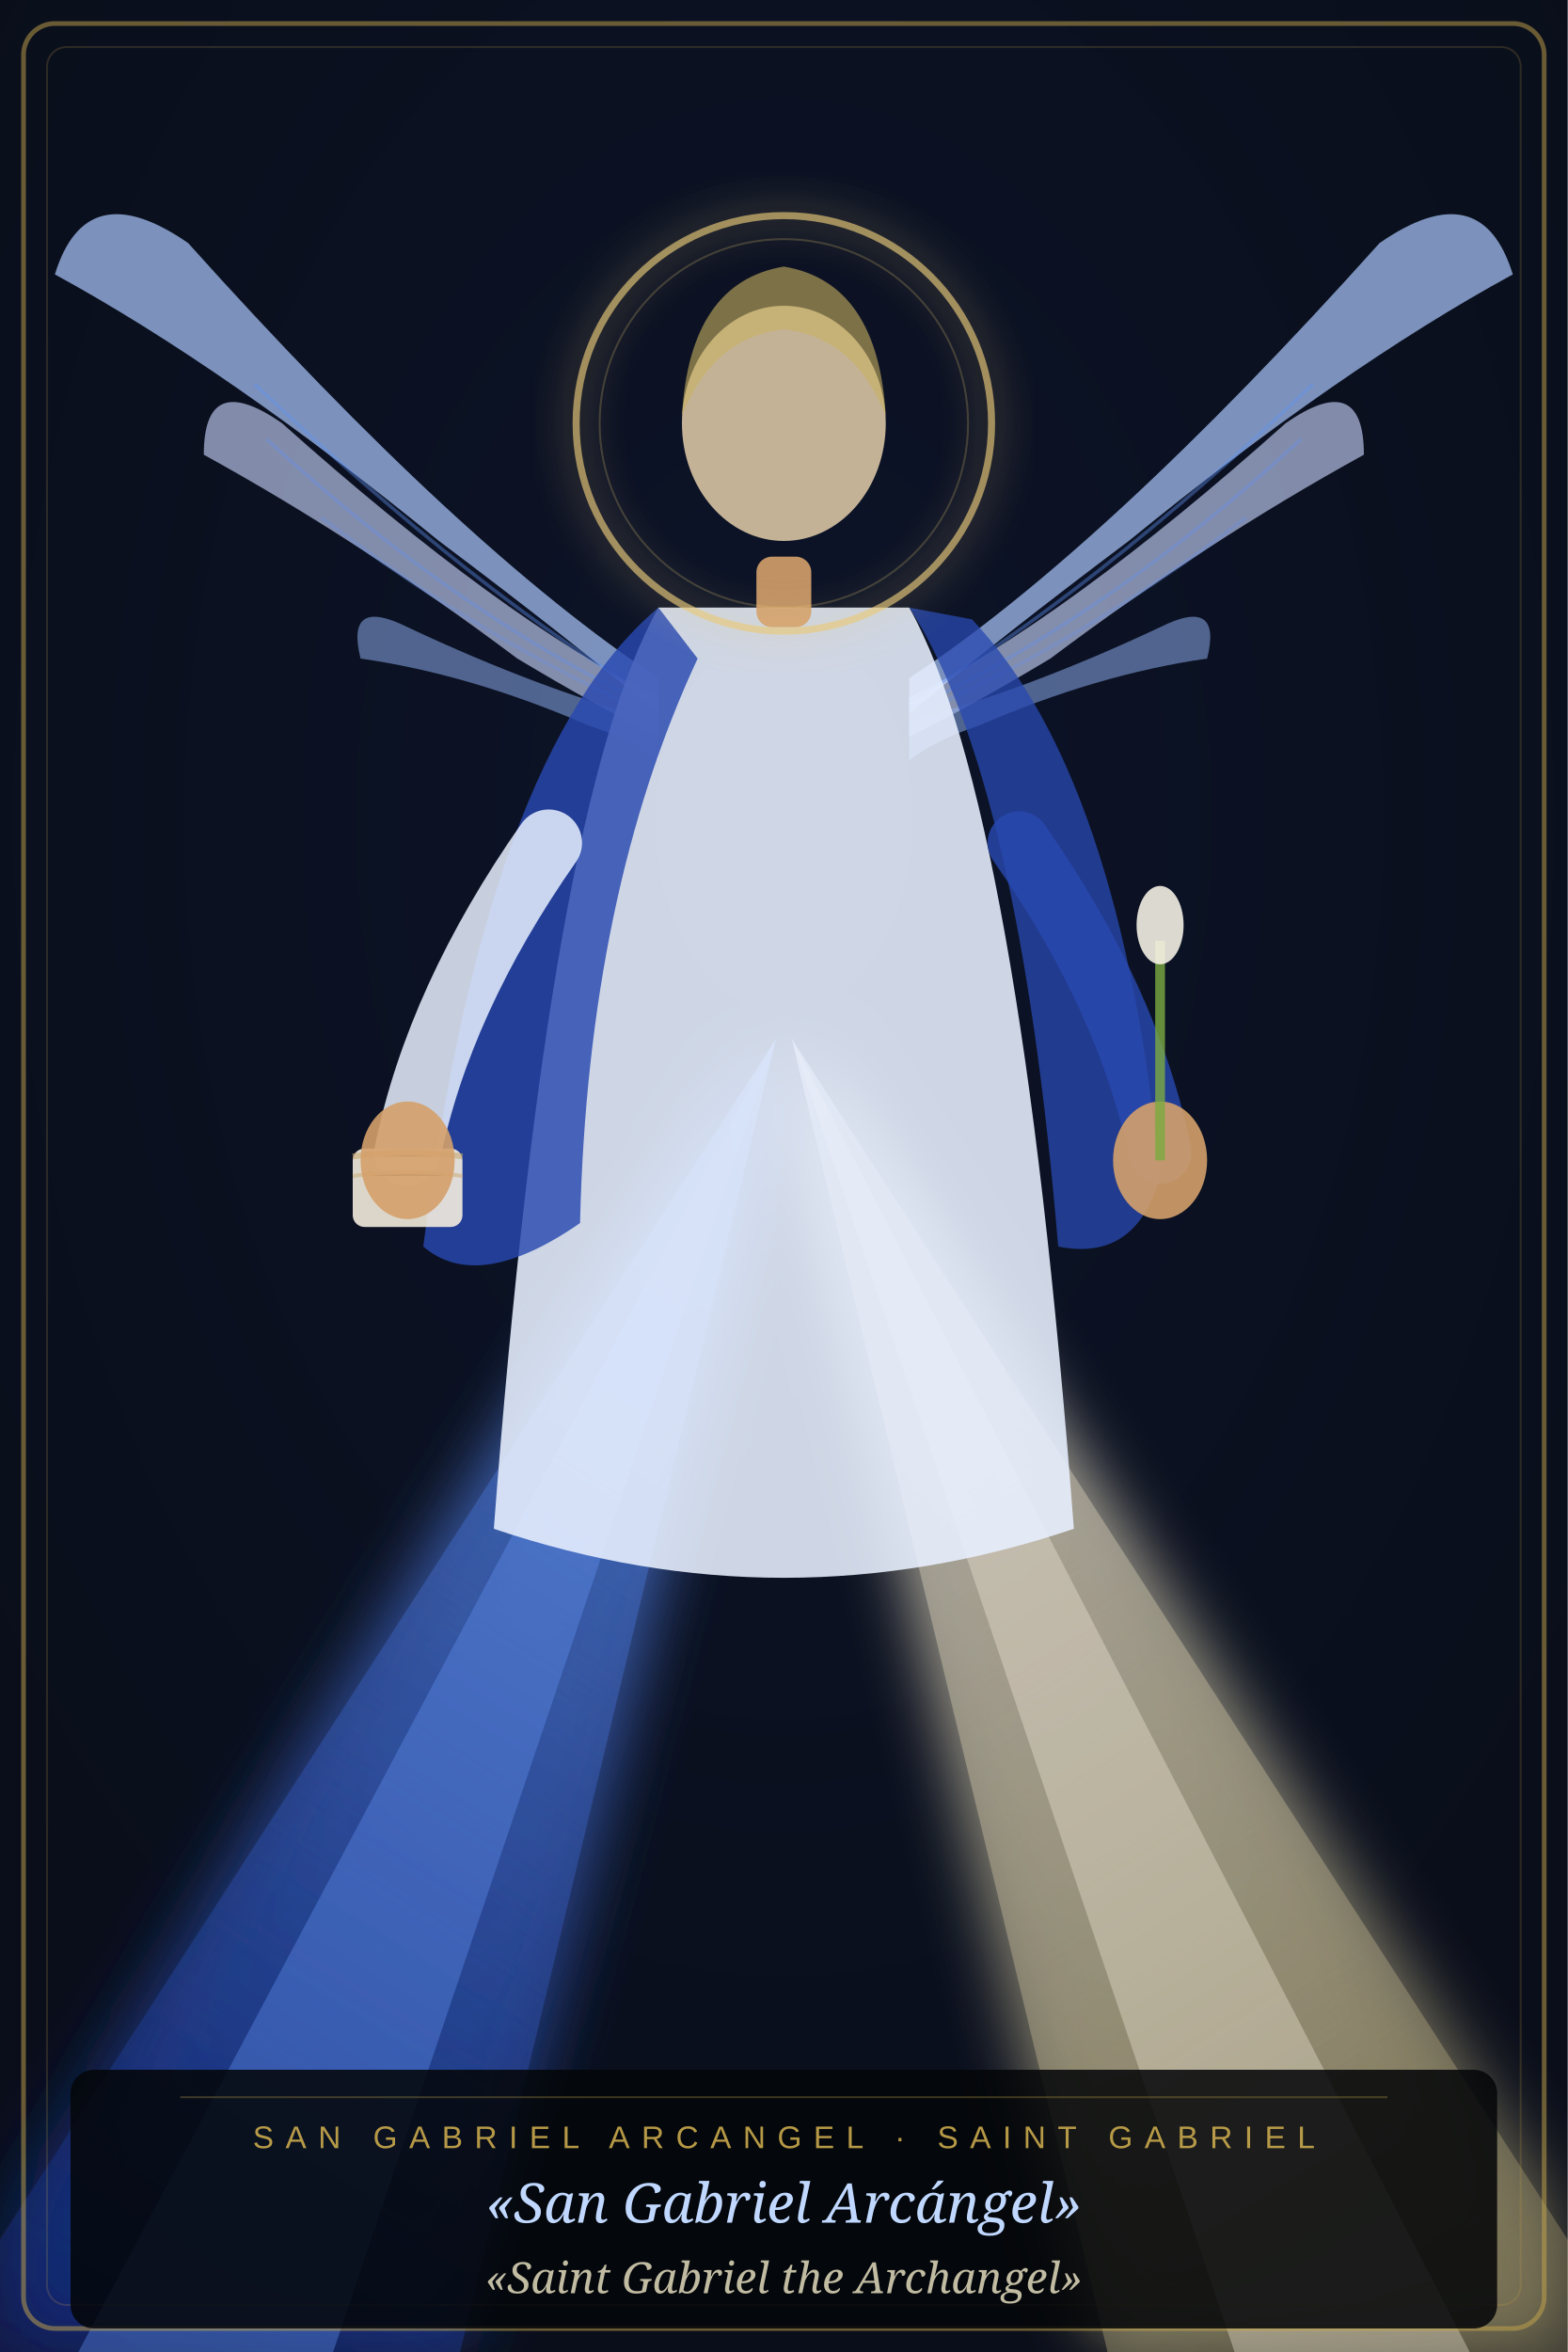
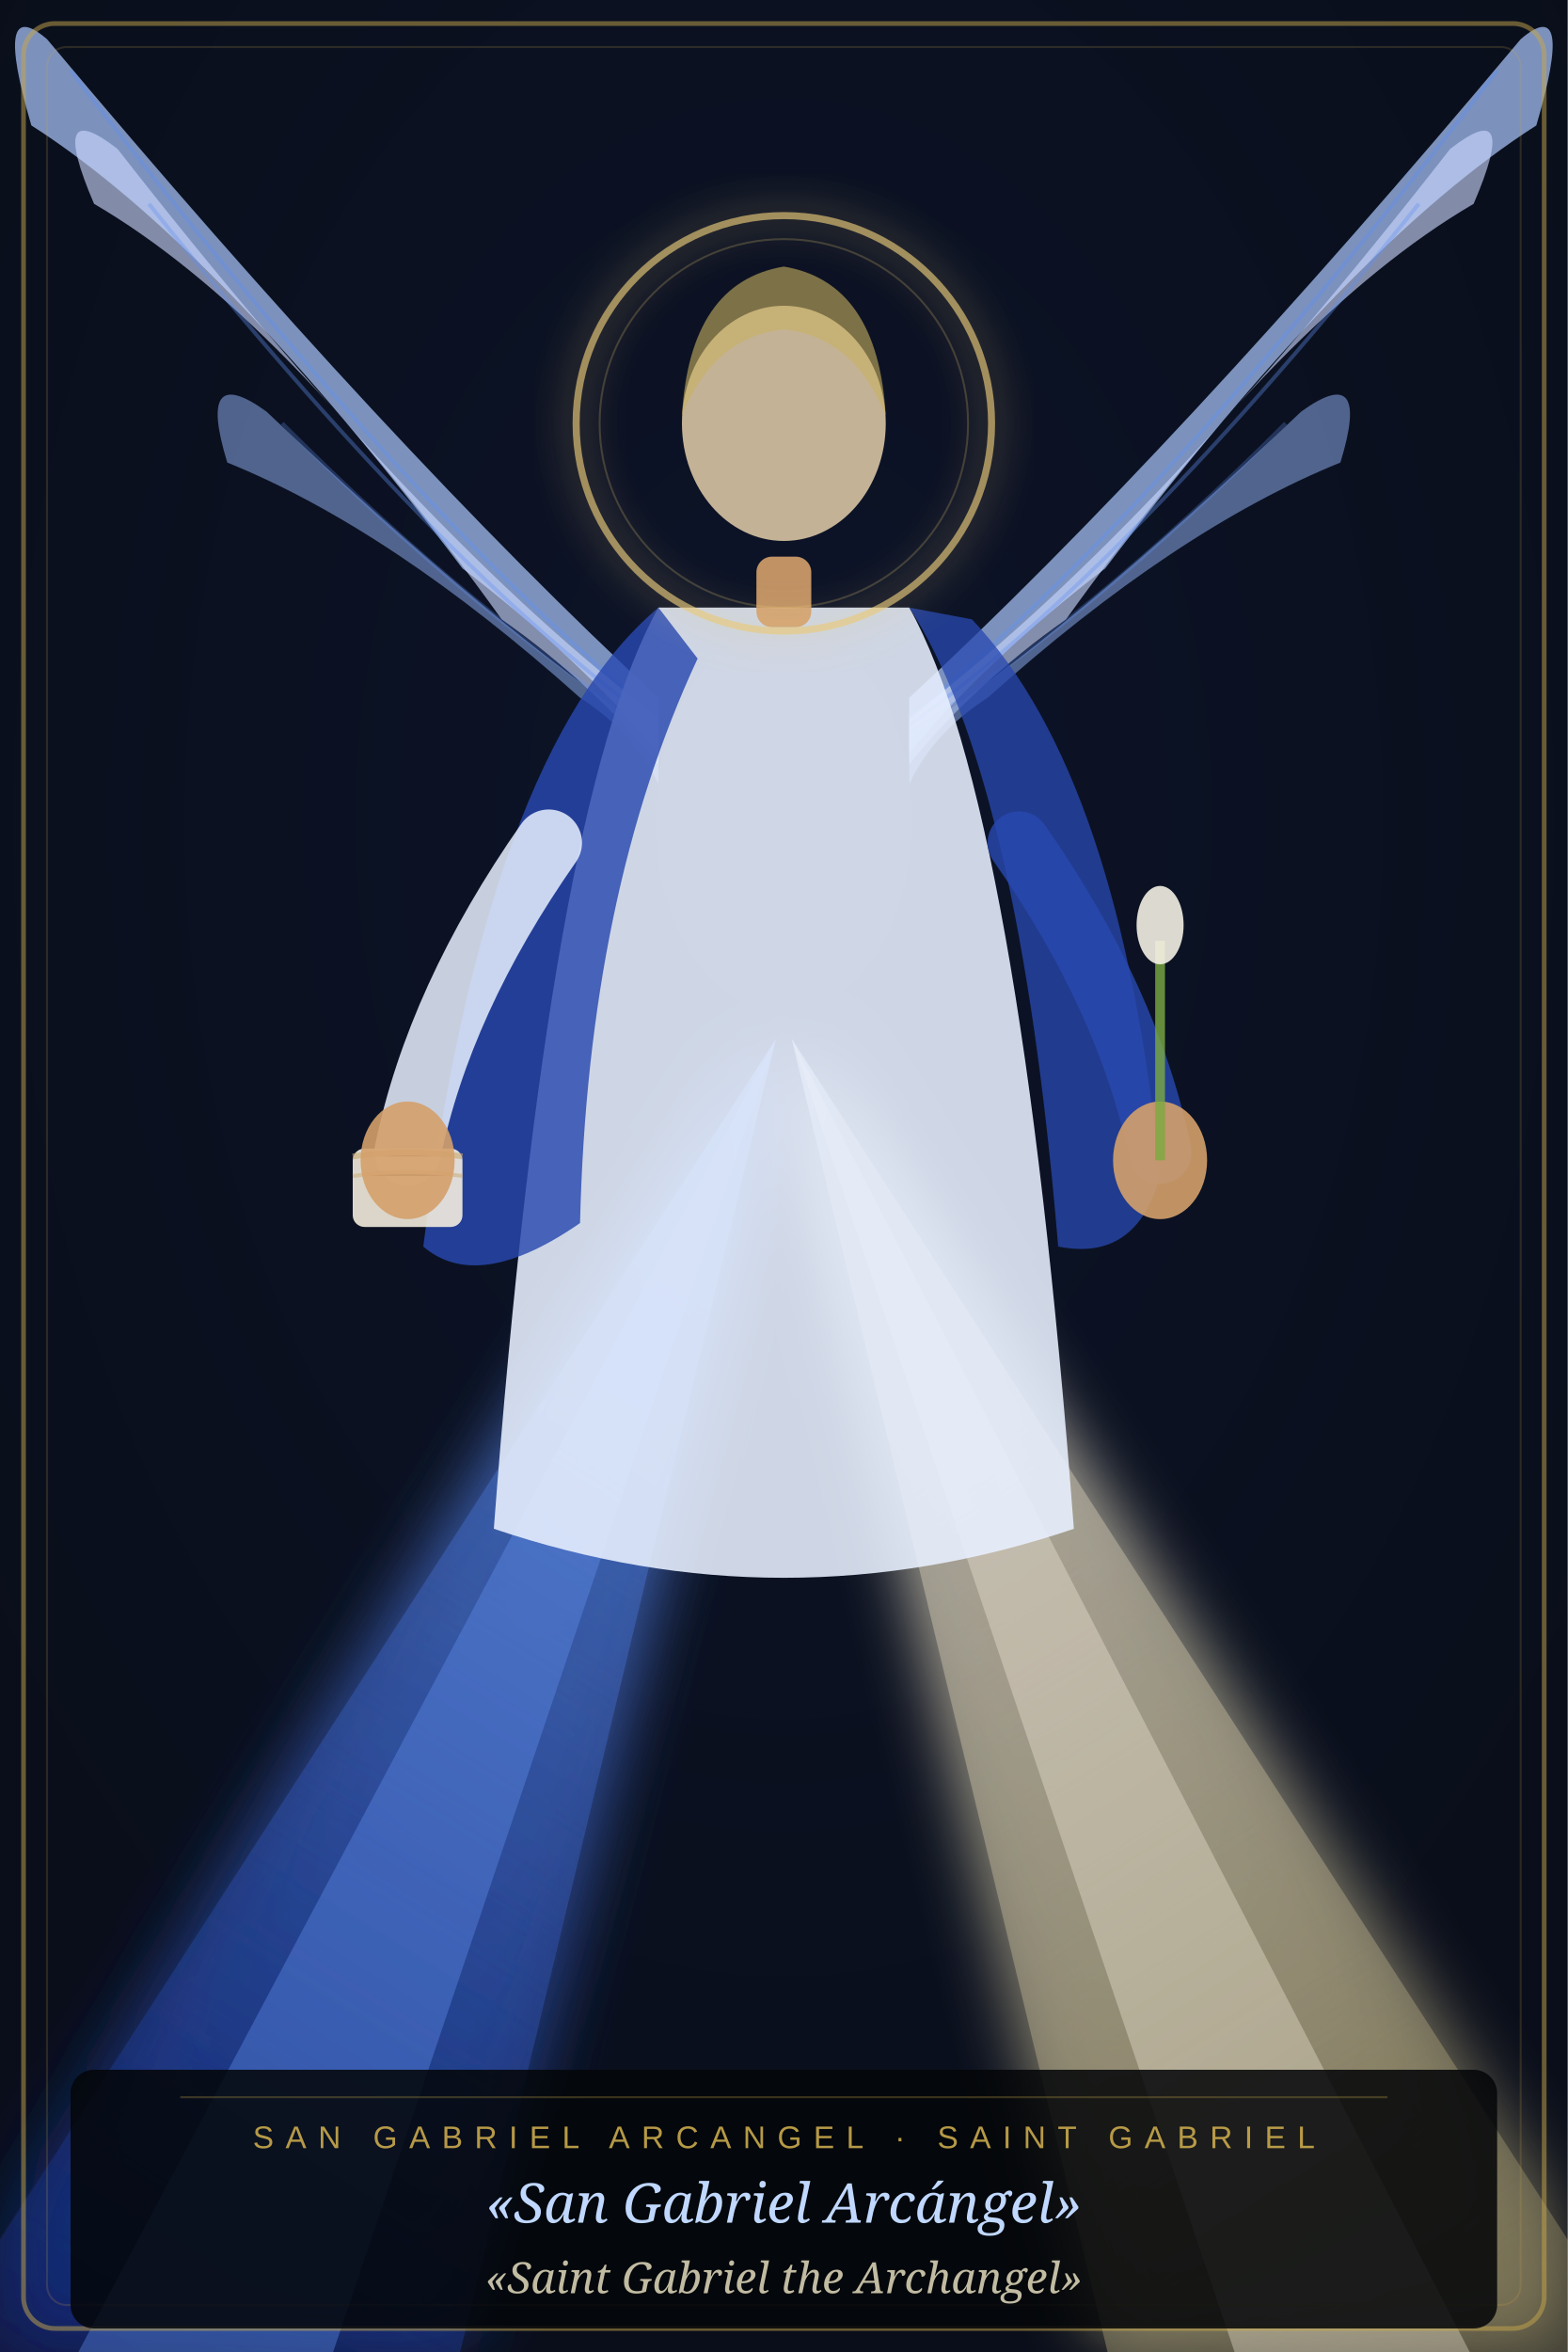
<svg xmlns="http://www.w3.org/2000/svg" viewBox="0 0 400 600">
  <defs>
    <radialGradient id="sg-bg" cx="50%" cy="35%" r="65%">
      <stop offset="0%" stop-color="#080c18" />
      <stop offset="100%" stop-color="#040608" />
    </radialGradient>
    <linearGradient id="sg-r1" x1="50%" y1="0%" x2="10%" y2="100%">
      <stop offset="0%" stop-color="#6090f0" stop-opacity="1" />
      <stop offset="100%" stop-color="#1030a0" stop-opacity="0.4" />
    </linearGradient>
    <linearGradient id="sg-r2" x1="50%" y1="0%" x2="90%" y2="100%">
      <stop offset="0%" stop-color="#f8f0e0" stop-opacity="1" />
      <stop offset="100%" stop-color="#c8b878" stop-opacity="0.4" />
    </linearGradient>
    <filter id="sg-gl">
      <feGaussianBlur stdDeviation="9" result="b" />
      <feMerge>
        <feMergeNode in="b" />
        <feMergeNode in="b" />
        <feMergeNode in="SourceGraphic" />
      </feMerge>
    </filter>
    <filter id="sg-g2">
      <feGaussianBlur stdDeviation="5" result="b" />
      <feMerge>
        <feMergeNode in="b" />
        <feMergeNode in="SourceGraphic" />
      </feMerge>
    </filter>
  </defs>
  <rect width="400" height="600" fill="url(#sg-bg)" />
  <rect width="400" height="600" fill="#3050a0" opacity="0.12" />
  <polygon points="198,265 -25,610 115,610" fill="url(#sg-r1)" filter="url(#sg-gl)" opacity="0.72" />
  <polygon points="198,265 20,600  85,600" fill="#6090f0" opacity="0.38" />
  <polygon points="202,265 425,610 285,610" fill="url(#sg-r2)" filter="url(#sg-gl)" opacity="0.68" />
  <polygon points="202,265 375,600 315,600" fill="#f8f0e0" opacity="0.34" />
-   <path d="M168,173 Q118,140 48,62 Q22,44 14,70 Q58,94 112,138 Q144,162 168,182 Z" fill="#a8c4f8" opacity="0.72" />
-   <path d="M168,178 Q128,158 72,108 Q52,94 52,116 Q92,138 132,168 Q152,180 168,188 Z" fill="#ccd8ff" opacity="0.62" />
-   <path d="M168,184 Q138,176 104,160 Q88,152 92,168 Q120,172 150,185 Q162,189 168,194 Z" fill="#88a8e8" opacity="0.55" />
-   <path d="M168,179 Q122,152 65,98" stroke="#6090f0" stroke-width="0.9" fill="none" opacity="0.40" />
-   <path d="M168,181 Q118,158 68,112" stroke="#6090f0" stroke-width="0.9" fill="none" opacity="0.35" />
-   <path d="M168,183 Q124,164 82,132" stroke="#6090f0" stroke-width="0.9" fill="none" opacity="0.28" />
-   <path d="M232,173 Q282,140 352,62 Q378,44 386,70 Q342,94 288,138 Q256,162 232,182 Z" fill="#a8c4f8" opacity="0.72" />
-   <path d="M232,178 Q272,158 328,108 Q348,94 348,116 Q308,138 268,168 Q248,180 232,188 Z" fill="#ccd8ff" opacity="0.62" />
-   <path d="M232,184 Q262,176 296,160 Q312,152 308,168 Q280,172 250,185 Q238,189 232,194 Z" fill="#88a8e8" opacity="0.55" />
-   <path d="M232,179 Q278,152 335,98" stroke="#6090f0" stroke-width="0.9" fill="none" opacity="0.40" />
-   <path d="M232,181 Q282,158 332,112" stroke="#6090f0" stroke-width="0.9" fill="none" opacity="0.35" />
-   <path d="M232,183 Q276,164 318,132" stroke="#6090f0" stroke-width="0.9" fill="none" opacity="0.28" />
+   <path d="M168,178 Q100,115 12,10 Q-2,-2 8,32 Q55,62 118,145 Q148,168 168,192 Z" fill="#a8c4f8" opacity="0.72" />
+   <path d="M168,183 Q108,138 30,38 Q12,24 24,52 Q72,80 128,158 Q152,175 168,195 Z" fill="#ccd8ff" opacity="0.62" />
+   <path d="M168,188 Q128,162 68,105 Q50,92 58,118 Q100,135 148,178 Q162,187 168,200 Z" fill="#88a8e8" opacity="0.55" />
+   <path d="M168,183 Q105,132 18,18" stroke="#6090f0" stroke-width="1.0" fill="none" opacity="0.42" />
+   <path d="M168,185 Q112,145 38,52" stroke="#6090f0" stroke-width="1.0" fill="none" opacity="0.36" />
+   <path d="M168,187 Q122,158 72,108" stroke="#6090f0" stroke-width="1.0" fill="none" opacity="0.28" />
+   <path d="M232,178 Q300,115 388,10 Q402,-2 392,32 Q345,62 282,145 Q252,168 232,192 Z" fill="#a8c4f8" opacity="0.72" />
+   <path d="M232,183 Q292,138 370,38 Q388,24 376,52 Q328,80 272,158 Q248,175 232,195 Z" fill="#ccd8ff" opacity="0.62" />
+   <path d="M232,188 Q272,162 332,105 Q350,92 342,118 Q300,135 252,178 Q238,187 232,200 Z" fill="#88a8e8" opacity="0.55" />
+   <path d="M232,183 Q295,132 382,18" stroke="#6090f0" stroke-width="1.0" fill="none" opacity="0.42" />
+   <path d="M232,185 Q288,145 362,52" stroke="#6090f0" stroke-width="1.0" fill="none" opacity="0.36" />
+   <path d="M232,187 Q278,158 328,108" stroke="#6090f0" stroke-width="1.0" fill="none" opacity="0.28" />
  <path d="M168,155 Q140,205 126,390 Q200,415 274,390 Q260,205 232,155 Z" fill="#e8f0ff" opacity="0.88" />
  <path d="M168,155 Q124,192 108,318 Q122,330 148,312 Q150,228 178,168 Z" fill="#2848b0" opacity="0.82" />
  <path d="M232,155 Q260,198 270,318 Q290,322 296,300 Q286,198 248,158 Z" fill="#2848b0" opacity="0.76" />
  <path d="M140,215 Q112,255 104,294" stroke="#e8f0ff" stroke-width="17" fill="none" stroke-linecap="round" opacity="0.85" />
  <path d="M260,215 Q288,255 296,294" stroke="#2848b0" stroke-width="16" fill="none" stroke-linecap="round" opacity="0.8" />
  <rect x="90" y="293" width="28" height="20" rx="3" fill="#f8f0e0" opacity="0.88" />
  <path d="M90,295 Q104,293 118,295" stroke="#c8a870" stroke-width="1.5" opacity="0.6" />
  <path d="M90,300 Q104,298 118,300" stroke="#c8a870" stroke-width="1" opacity="0.5" />
  <ellipse cx="104" cy="296" rx="12" ry="15" fill="#d4a06a" opacity="0.9" />
  <ellipse cx="296" cy="296" rx="12" ry="15" fill="#d4a06a" opacity="0.9" />
  <line x1="296" y1="296" x2="296" y2="240" stroke="#7aaa40" stroke-width="2.5" opacity="0.8" />
  <ellipse cx="296" cy="236" rx="6" ry="10" fill="#f8f4e8" opacity="0.88" />
  <rect x="193" y="142" width="14" height="18" rx="4" fill="#d4a06a" opacity="0.9" />
  <ellipse cx="200" cy="108" rx="26" ry="30" fill="#d4c0a0" opacity="0.92" />
  <path d="M174,106 Q176,72 200,68 Q224,72 226,106 Q218,86 200,84 Q182,86 174,106 Z" fill="#c8b060" opacity="0.6" />
  <circle cx="200" cy="108" r="53" fill="none" stroke="#e8c97a" stroke-width="1.8" stroke-opacity="0.65" filter="url(#sg-g2)" />
  <circle cx="200" cy="108" r="47" fill="none" stroke="#e8c97a" stroke-width="0.5" stroke-opacity="0.22" />
  <rect x="6" y="6" width="388" height="588" rx="8" fill="none" stroke="#c9a84c" stroke-width="1.2" stroke-opacity="0.5" />
  <rect x="12" y="12" width="376" height="576" rx="5" fill="none" stroke="#c9a84c" stroke-width="0.5" stroke-opacity="0.18" />
  <rect x="18" y="528" width="364" height="66" rx="6" fill="#040608" opacity="0.86" />
  <line x1="46" y1="535" x2="354" y2="535" stroke="#c9a84c" stroke-width="0.5" stroke-opacity="0.28" />
  <text x="200" y="548" text-anchor="middle" font-family="Arial,sans-serif" font-size="8" fill="#c9a84c" letter-spacing="3" opacity="0.9">SAN GABRIEL ARCANGEL  ·  SAINT GABRIEL</text>
  <text x="200" y="567" text-anchor="middle" font-family="Georgia,serif" font-size="14" fill="#c0d8ff" font-style="italic">«San Gabriel Arcángel»</text>
  <text x="200" y="585" text-anchor="middle" font-family="Georgia,serif" font-size="11" fill="#f0e8c8" font-style="italic" opacity="0.8">«Saint Gabriel the Archangel»</text>
</svg>
